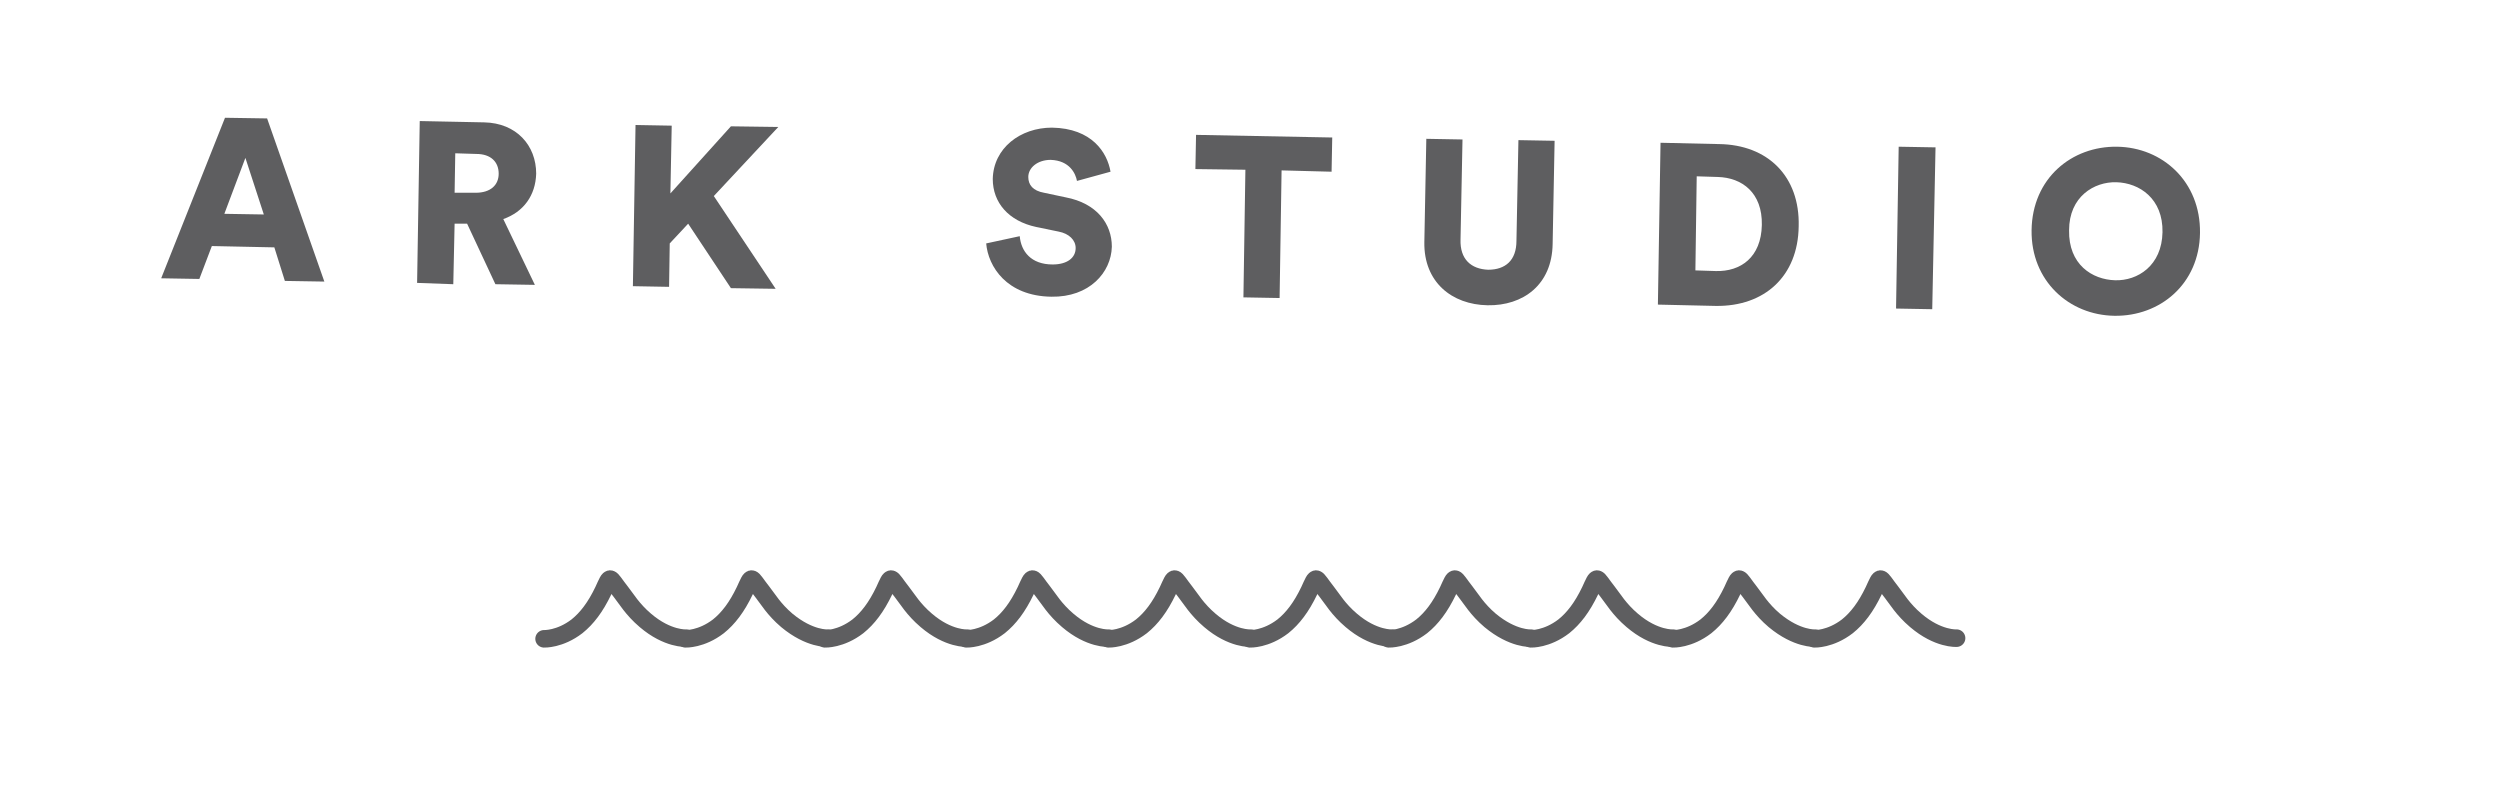
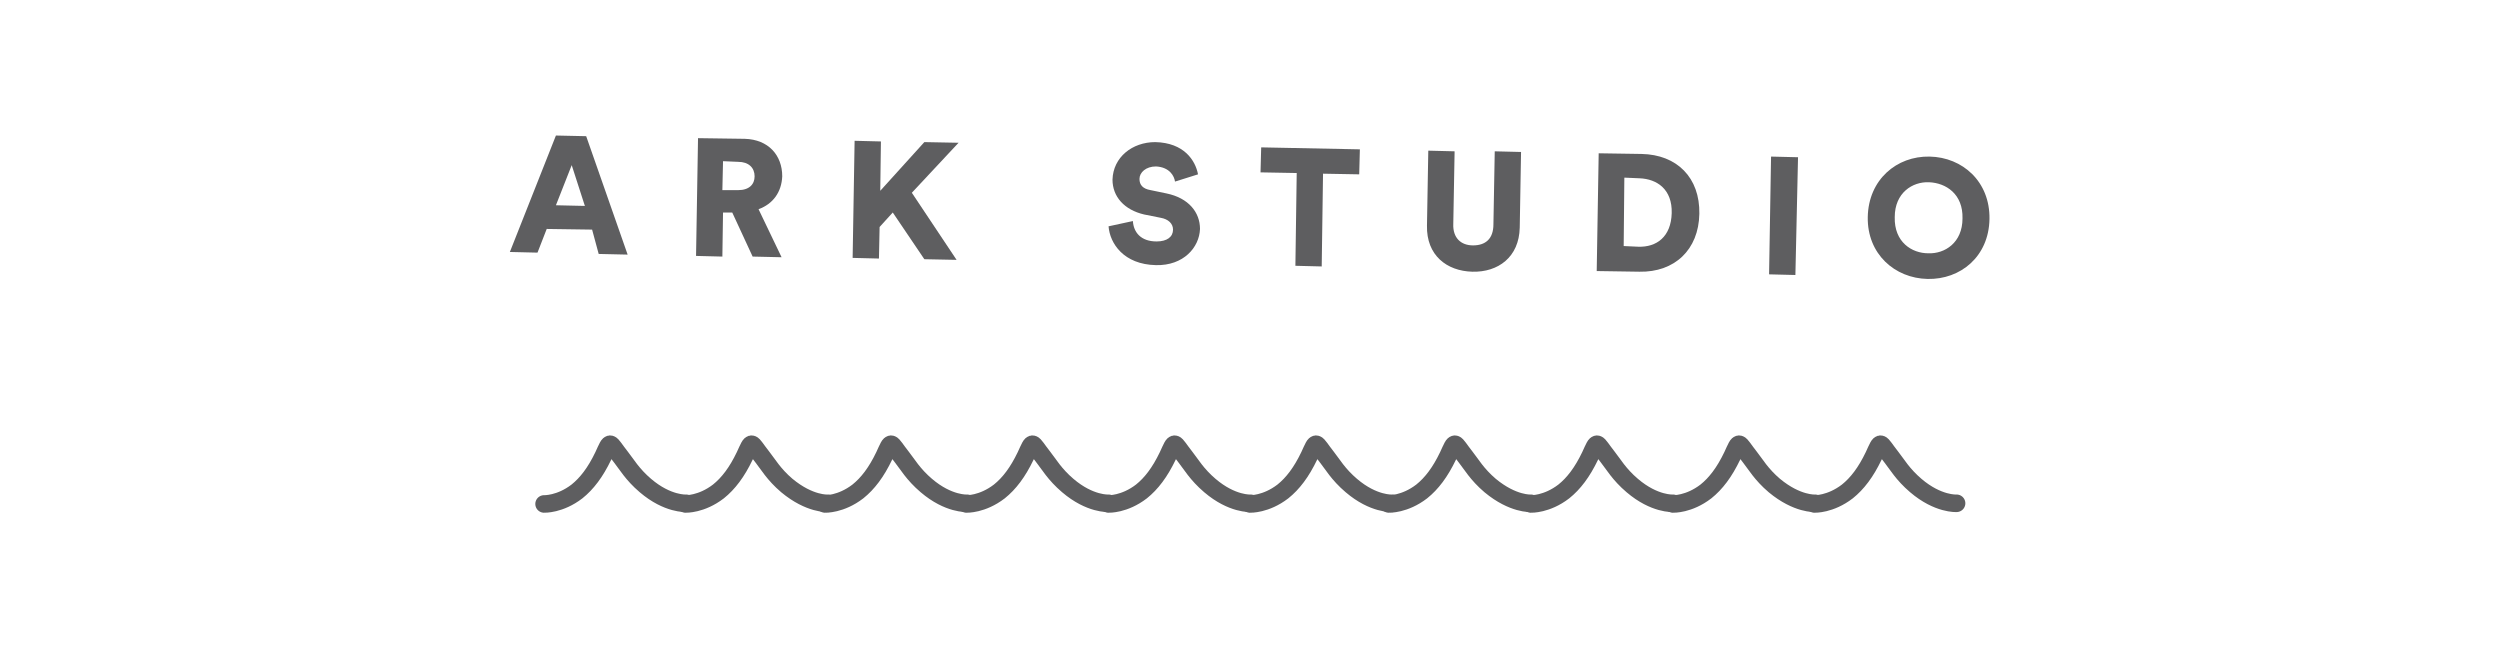
- <svg xmlns="http://www.w3.org/2000/svg" version="1.1" id="Layer_1" x="0px" y="0px" viewBox="0 0 380 122" style="enable-background:new 0 0 380 122;" xml:space="preserve">
+ <svg xmlns="http://www.w3.org/2000/svg" version="1.1" id="Layer_1" x="0px" y="0px" viewBox="0 0 380 101.5" style="enable-background:new 0 0 380 101.5;" xml:space="preserve">
  <style type="text/css">
	.st0{enable-background:new    ;}
	.st1{fill:#5E5E60;}
	.st2{fill:none;stroke:#5E5E60;stroke-width:2.667;stroke-linecap:round;stroke-linejoin:round;stroke-miterlimit:10;}
</style>
+   <g class="st0">
+     <path class="st1" d="M43.9-53l-9.5-0.2l-1.9,5l-5.8-0.1l9.7-24.4l6.4,0.1l8.7,24.8l-6-0.1L43.9-53z M36.3-58.1l6,0.1l-2.8-8.6   L36.3-58.1z" />
+     <path class="st1" d="M73.2-56.6h-1.9l-0.2,9.2l-5.5-0.2L66-72.2l9.8,0.2c4.9,0.1,7.9,3.5,7.9,7.8c-0.1,3.3-1.9,5.8-5,6.9l4.8,10   l-6-0.1L73.2-56.6z M74.5-61.3c2.3,0,3.5-1.2,3.5-2.9c0-1.8-1.2-3-3.4-3l-3.2-0.1l-0.1,6H74.5z" />
+     <path class="st1" d="M106.8-56.6l-2.8,3l-0.1,6.6l-5.5-0.1l0.4-24.5l5.5,0.1l-0.2,10.3l9.2-10.2l7.2,0.1l-9.8,10.5l9.4,14.1   l-6.8-0.1L106.8-56.6z" />
+     <path class="st1" d="M165.9-63.1c-0.2-1.1-1.1-3.1-4-3.2c-2,0-3.4,1.2-3.4,2.6c0,1.2,0.7,2.1,2.4,2.4l3.3,0.7c4.7,0.9,7,4,7,7.5   c-0.1,3.9-3.4,7.7-9.2,7.6c-6.8-0.1-9.6-4.6-9.9-8.1l5.1-1.1c0.2,2.3,1.7,4.3,5,4.3c2.2,0,3.5-1,3.5-2.5c0-1.2-1-2.2-2.6-2.5   l-3.4-0.7c-4.2-0.9-6.6-3.7-6.6-7.3c0.1-4.7,4.2-7.8,9-7.8c6.1,0.1,8.4,3.8,8.9,6.7L165.9-63.1z" />
+     <path class="st1" d="M197-64.7l-0.3,19.4l-5.5-0.1l0.3-19.4l-7.6-0.1l0.1-5.2l20.7,0.4l-0.1,5.2L197-64.7z" />
+     <path class="st1" d="M218.7-53.8l0.3-15.7l5.5,0.1l-0.3,15.2c-0.1,3,1.6,4.5,4.2,4.6c2.6,0,4.3-1.4,4.3-4.4l0.3-15.3l5.5,0.1   l-0.3,15.7c-0.1,6.2-4.5,9.4-9.9,9.3C222.9-44.3,218.6-47.7,218.7-53.8z" />
+     <path class="st1" d="M254.2-44.3l0.4-24.6l8.9,0.2c7.4,0.1,12.3,4.9,12.1,12.5c-0.1,7.6-5.2,12.2-12.6,12.1L254.2-44.3z M263-49.4   c3.8,0.1,6.9-2.1,7-7s-3-7.2-6.7-7.3l-3.2-0.1l-0.2,14.3L263-49.4z" />
+     <path class="st1" d="M290.4-43.7l0.4-24.6l5.6,0.1l-0.5,24.6L290.4-43.7z" />
+     <path class="st1" d="M324-68.3c6.9,0.1,12.7,5.3,12.6,13.1s-6.1,12.7-13,12.6c-6.9-0.1-12.7-5.3-12.6-13   C311.1-63.5,317.1-68.4,324-68.3z M323.7-48c3.4,0.1,7.1-2.2,7.2-7.3s-3.5-7.5-7-7.6c-3.4-0.1-7.2,2.2-7.2,7.3   C316.6-50.4,320.2-48.1,323.7-48z" />
+   </g>
+   <g class="st0">
+     <path class="st1" d="M90,34.9l-6.9-0.1l-1.4,3.6l-4.2-0.1l7-17.7l4.6,0.1l6.3,18l-4.4-0.1L90,34.9z M84.5,31.2l4.4,0.1l-2-6.2   L84.5,31.2z" />
+     <path class="st1" d="M111.3,32.3h-1.4l-0.1,6.7l-4-0.1l0.3-17.9l7.1,0.1c3.6,0.1,5.7,2.5,5.7,5.7c-0.1,2.4-1.4,4.2-3.6,5l3.5,7.3   l-4.4-0.1L111.3,32.3z M112.2,28.9c1.7,0,2.5-0.9,2.5-2.1c0-1.3-0.9-2.2-2.5-2.2l-2.3-0.1l-0.1,4.4H112.2z" />
+     <path class="st1" d="M135.7,32.3l-2,2.2l-0.1,4.8l-4-0.1l0.3-17.8l4,0.1l-0.1,7.5l6.7-7.4l5.2,0.1l-7.1,7.6l6.8,10.2l-4.9-0.1   L135.7,32.3z" />
+     <path class="st1" d="M178.6,27.6c-0.1-0.8-0.8-2.2-2.9-2.3c-1.5,0-2.5,0.9-2.5,1.9c0,0.9,0.5,1.5,1.7,1.7l2.4,0.5   c3.4,0.7,5.1,2.9,5.1,5.4c-0.1,2.8-2.5,5.6-6.7,5.5c-4.9-0.1-7-3.3-7.2-5.9l3.7-0.8c0.1,1.7,1.2,3.1,3.6,3.1c1.6,0,2.5-0.7,2.5-1.8   c0-0.9-0.7-1.6-1.9-1.8l-2.5-0.5c-3-0.7-4.8-2.7-4.8-5.3c0.1-3.4,3-5.7,6.5-5.7c4.4,0.1,6.1,2.8,6.5,4.9L178.6,27.6z" />
+     <path class="st1" d="M201.1,26.4l-0.2,14.1l-4-0.1l0.2-14.1l-5.5-0.1l0.1-3.8l15,0.3l-0.1,3.8L201.1,26.4z" />
+     <path class="st1" d="M216.9,34.3l0.2-11.4l4,0.1l-0.2,11c-0.1,2.2,1.2,3.3,3,3.3c1.9,0,3.1-1,3.1-3.2l0.2-11.1l4,0.1L231,34.6   c-0.1,4.5-3.3,6.8-7.2,6.7C219.9,41.2,216.8,38.8,216.9,34.3z" />
+     <path class="st1" d="M242.7,41.2l0.3-17.9l6.5,0.1c5.4,0.1,8.9,3.6,8.8,9.1c-0.1,5.5-3.8,8.9-9.1,8.8L242.7,41.2z M249,37.5   c2.8,0.1,5-1.5,5.1-5.1s-2.2-5.2-4.9-5.3l-2.3-0.1l-0.1,10.4L249,37.5z" />
+     <path class="st1" d="M268.9,41.7l0.3-17.9l4.1,0.1l-0.4,17.9L268.9,41.7z" />
+     <path class="st1" d="M293.3,23.8c5,0.1,9.2,3.8,9.1,9.5c-0.1,5.7-4.4,9.2-9.4,9.1c-5-0.1-9.2-3.8-9.1-9.4   C284,27.3,288.3,23.7,293.3,23.8z M293.1,38.5c2.5,0.1,5.2-1.6,5.2-5.3c0.1-3.7-2.5-5.4-5.1-5.5c-2.5-0.1-5.2,1.6-5.2,5.3   C287.9,36.8,290.6,38.5,293.1,38.5z" />
+   </g>
  <g>
-     <g class="st0">
-       <path class="st1" d="M41.7,37.6l-9.5-0.2l-1.9,5l-5.8-0.1l9.7-24.4l6.4,0.1l8.7,24.8l-6-0.1L41.7,37.6z M34.1,32.5l6,0.1L37.3,24    L34.1,32.5z" />
-       <path class="st1" d="M71,34l-1.9,0l-0.2,9.2L63.4,43l0.4-24.6l9.8,0.2c4.9,0.1,7.9,3.5,7.9,7.8c-0.1,3.3-1.9,5.8-5,6.9l4.8,10    l-6-0.1L71,34z M72.3,29.3c2.3,0,3.5-1.2,3.5-2.9c0-1.8-1.2-3-3.4-3l-3.2-0.1l-0.1,6L72.3,29.3z" />
-       <path class="st1" d="M104.6,34l-2.8,3l-0.1,6.6l-5.5-0.1L96.6,19l5.5,0.1l-0.2,10.3l9.2-10.2l7.2,0.1l-9.8,10.5l9.4,14.1l-6.8-0.1    L104.6,34z" />
-       <path class="st1" d="M163.7,27.5c-0.2-1.1-1.1-3.1-4-3.2c-2,0-3.4,1.2-3.4,2.6c0,1.2,0.7,2.1,2.4,2.4l3.3,0.7c4.7,0.9,7,4,7,7.5    c-0.1,3.9-3.4,7.7-9.2,7.6c-6.8-0.1-9.6-4.6-9.9-8.1l5.1-1.1c0.2,2.3,1.7,4.3,5,4.3c2.2,0,3.5-1,3.5-2.5c0-1.2-1-2.2-2.6-2.5    l-3.4-0.7c-4.2-0.9-6.6-3.7-6.6-7.3c0.1-4.7,4.2-7.8,9-7.8c6.1,0.1,8.4,3.8,8.9,6.7L163.7,27.5z" />
-       <path class="st1" d="M194.8,25.9l-0.3,19.4l-5.5-0.1l0.3-19.4l-7.6-0.1l0.1-5.2l20.7,0.4l-0.1,5.2L194.8,25.9z" />
-       <path class="st1" d="M216.5,36.8l0.3-15.7l5.5,0.1L222,36.4c-0.1,3,1.6,4.5,4.2,4.6c2.6,0,4.3-1.4,4.3-4.4l0.3-15.3l5.5,0.1    L236,37.1c-0.1,6.2-4.5,9.4-9.9,9.3C220.7,46.3,216.4,42.9,216.5,36.8z" />
-       <path class="st1" d="M252,46.3l0.4-24.6l8.9,0.2c7.4,0.1,12.3,4.9,12.1,12.5c-0.1,7.6-5.2,12.2-12.6,12.1L252,46.3z M260.8,41.2    c3.8,0.1,6.9-2.1,7-7c0.1-4.9-3-7.2-6.7-7.3l-3.2-0.1l-0.2,14.3L260.8,41.2z" />
-       <path class="st1" d="M288.2,46.9l0.4-24.6l5.6,0.1L293.7,47L288.2,46.9z" />
-       <path class="st1" d="M321.8,22.3c6.9,0.1,12.7,5.3,12.6,13.1c-0.1,7.8-6.1,12.7-13,12.6c-6.9-0.1-12.7-5.3-12.6-13    C308.9,27.1,314.9,22.2,321.8,22.3z M321.5,42.6c3.4,0.1,7.1-2.2,7.2-7.3c0.1-5.1-3.5-7.5-7-7.6c-3.4-0.1-7.2,2.2-7.2,7.3    C314.4,40.2,318,42.5,321.5,42.6z" />
+     <g>
+       <g>
+         <g>
+           <path class="st2" d="M82.7,76.6c0,0,2.4,0.1,5-1.9c1.5-1.2,2.8-2.9,4-5.4c1.2-2.6,0.8-2.2,2.7,0.2c0.8,1,1.7,2.6,3.7,4.3      c3.4,2.9,6.2,2.7,6.2,2.7" />
+           <path class="st2" d="M104.2,76.6c0,0,2.4,0.1,5-1.9c1.5-1.2,2.8-2.9,4-5.4c1.2-2.6,0.8-2.2,2.7,0.2c0.8,1,1.7,2.6,3.7,4.3      c3.5,2.9,6.2,2.7,6.2,2.7" />
+         </g>
+         <g>
+           <path class="st2" d="M125.4,76.6c0,0,2.4,0.1,5-1.9c1.5-1.2,2.8-2.9,4-5.4c1.2-2.6,0.8-2.2,2.7,0.2c0.8,1,1.7,2.6,3.7,4.3      c3.4,2.9,6.2,2.7,6.2,2.7" />
+           <path class="st2" d="M146.9,76.6c0,0,2.4,0.1,5-1.9c1.5-1.2,2.8-2.9,4-5.4c1.2-2.6,0.8-2.2,2.7,0.2c0.8,1,1.7,2.6,3.7,4.3      c3.4,2.9,6.2,2.7,6.2,2.7" />
+         </g>
+       </g>
+       <g>
+         <g>
+           <path class="st2" d="M168.5,76.6c0,0,2.4,0.1,5-1.9c1.5-1.2,2.8-2.9,4-5.4c1.2-2.6,0.8-2.2,2.7,0.2c0.8,1,1.7,2.6,3.7,4.3      c3.4,2.9,6.2,2.7,6.2,2.7" />
+           <path class="st2" d="M190,76.6c0,0,2.4,0.1,5-1.9c1.5-1.2,2.8-2.9,4-5.4c1.2-2.6,0.8-2.2,2.7,0.2c0.8,1,1.7,2.6,3.7,4.3      c3.4,2.9,6.2,2.7,6.2,2.7" />
+         </g>
+         <g>
+           <path class="st2" d="M211.1,76.6c0,0,2.4,0.1,5-1.9c1.5-1.2,2.8-2.9,4-5.4c1.2-2.6,0.8-2.2,2.7,0.2c0.8,1,1.7,2.6,3.7,4.3      c3.5,2.9,6.2,2.7,6.2,2.7" />
+           <path class="st2" d="M232.7,76.6c0,0,2.4,0.1,5-1.9c1.5-1.2,2.8-2.9,4-5.4c1.2-2.6,0.8-2.2,2.7,0.2c0.8,1,1.7,2.6,3.7,4.3      c3.4,2.9,6.2,2.7,6.2,2.7" />
+         </g>
+       </g>
    </g>
    <g>
      <g>
        <g>
-           <g>
-             <path class="st2" d="M82.7,97.1c0,0,2.4,0.1,5-1.9c1.5-1.2,2.8-2.9,4-5.4c1.2-2.6,0.8-2.2,2.7,0.2c0.8,1,1.7,2.6,3.7,4.3       c3.4,2.9,6.2,2.7,6.2,2.7" />
-             <path class="st2" d="M104.2,97.1c0,0,2.4,0.1,5-1.9c1.5-1.2,2.8-2.9,4-5.4c1.2-2.6,0.8-2.2,2.7,0.2c0.8,1,1.7,2.6,3.7,4.3       c3.5,2.9,6.2,2.7,6.2,2.7" />
-           </g>
-           <g>
-             <path class="st2" d="M125.4,97.1c0,0,2.4,0.1,5-1.9c1.5-1.2,2.8-2.9,4-5.4c1.2-2.6,0.8-2.2,2.7,0.2c0.8,1,1.7,2.6,3.7,4.3       c3.4,2.9,6.2,2.7,6.2,2.7" />
-             <path class="st2" d="M146.9,97.1c0,0,2.4,0.1,5-1.9c1.5-1.2,2.8-2.9,4-5.4c1.2-2.6,0.8-2.2,2.7,0.2c0.8,1,1.7,2.6,3.7,4.3       c3.4,2.9,6.2,2.7,6.2,2.7" />
-           </g>
-         </g>
-         <g>
-           <g>
-             <path class="st2" d="M168.5,97.1c0,0,2.4,0.1,5-1.9c1.5-1.2,2.8-2.9,4-5.4c1.2-2.6,0.8-2.2,2.7,0.2c0.8,1,1.7,2.6,3.7,4.3       c3.4,2.9,6.2,2.7,6.2,2.7" />
-             <path class="st2" d="M190,97.1c0,0,2.4,0.1,5-1.9c1.5-1.2,2.8-2.9,4-5.4c1.2-2.6,0.8-2.2,2.7,0.2c0.8,1,1.7,2.6,3.7,4.3       c3.4,2.9,6.2,2.7,6.2,2.7" />
-           </g>
-           <g>
-             <path class="st2" d="M211.1,97.1c0,0,2.4,0.1,5-1.9c1.5-1.2,2.8-2.9,4-5.4c1.2-2.6,0.8-2.2,2.7,0.2c0.8,1,1.7,2.6,3.7,4.3       c3.5,2.9,6.2,2.7,6.2,2.7" />
-             <path class="st2" d="M232.7,97.1c0,0,2.4,0.1,5-1.9c1.5-1.2,2.8-2.9,4-5.4c1.2-2.6,0.8-2.2,2.7,0.2c0.8,1,1.7,2.6,3.7,4.3       c3.4,2.9,6.2,2.7,6.2,2.7" />
-           </g>
-         </g>
-       </g>
-       <g>
-         <g>
-           <g>
-             <path class="st2" d="M254.3,97.1c0,0,2.4,0.1,5-1.9c1.5-1.2,2.8-2.9,4-5.4c1.2-2.6,0.8-2.2,2.7,0.2c0.8,1,1.7,2.6,3.7,4.3       c3.5,2.9,6.2,2.7,6.2,2.7" />
-             <path class="st2" d="M275.8,97.1c0,0,2.4,0.1,5-1.9c1.5-1.2,2.8-2.9,4-5.4c1.2-2.6,0.8-2.2,2.7,0.2c0.8,1,1.7,2.6,3.7,4.3       c3.4,2.9,6.2,2.7,6.2,2.7" />
-           </g>
+           <path class="st2" d="M254.3,76.6c0,0,2.4,0.1,5-1.9c1.5-1.2,2.8-2.9,4-5.4c1.2-2.6,0.8-2.2,2.7,0.2c0.8,1,1.7,2.6,3.7,4.3      c3.5,2.9,6.2,2.7,6.2,2.7" />
+           <path class="st2" d="M275.8,76.6c0,0,2.4,0.1,5-1.9c1.5-1.2,2.8-2.9,4-5.4c1.2-2.6,0.8-2.2,2.7,0.2c0.8,1,1.7,2.6,3.7,4.3      c3.4,2.9,6.2,2.7,6.2,2.7" />
        </g>
      </g>
    </g>
  </g>
</svg>
